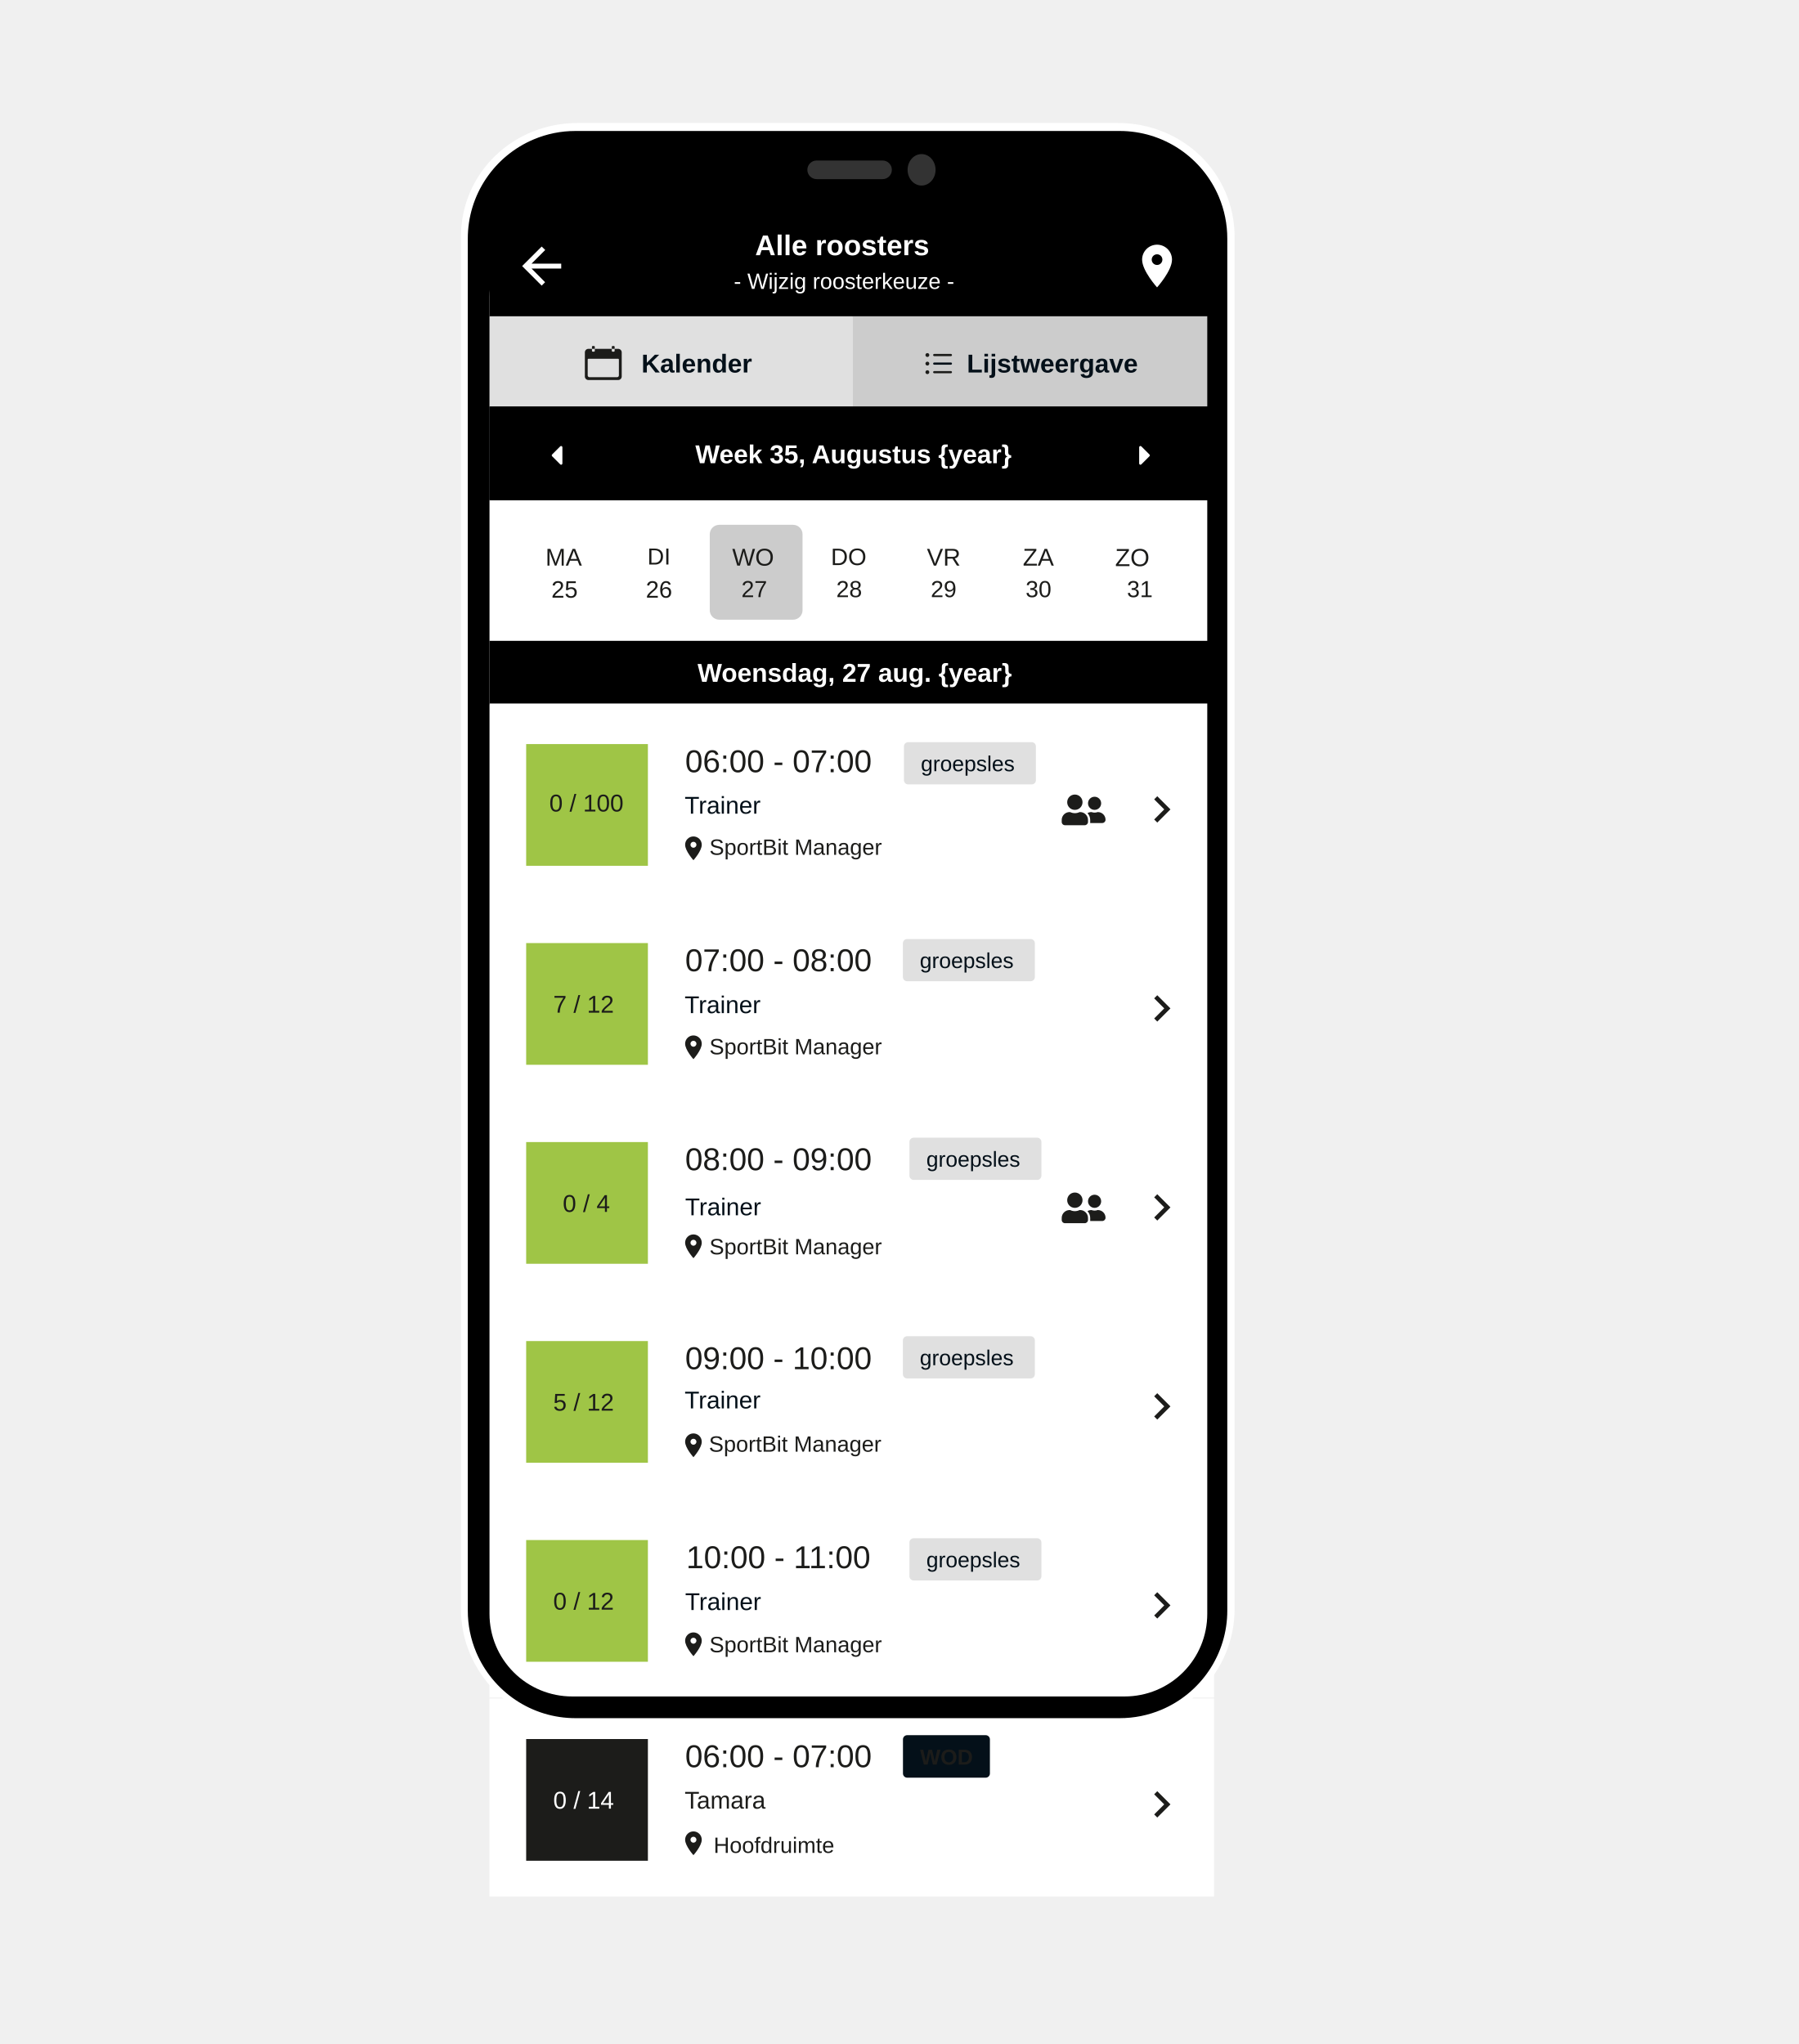
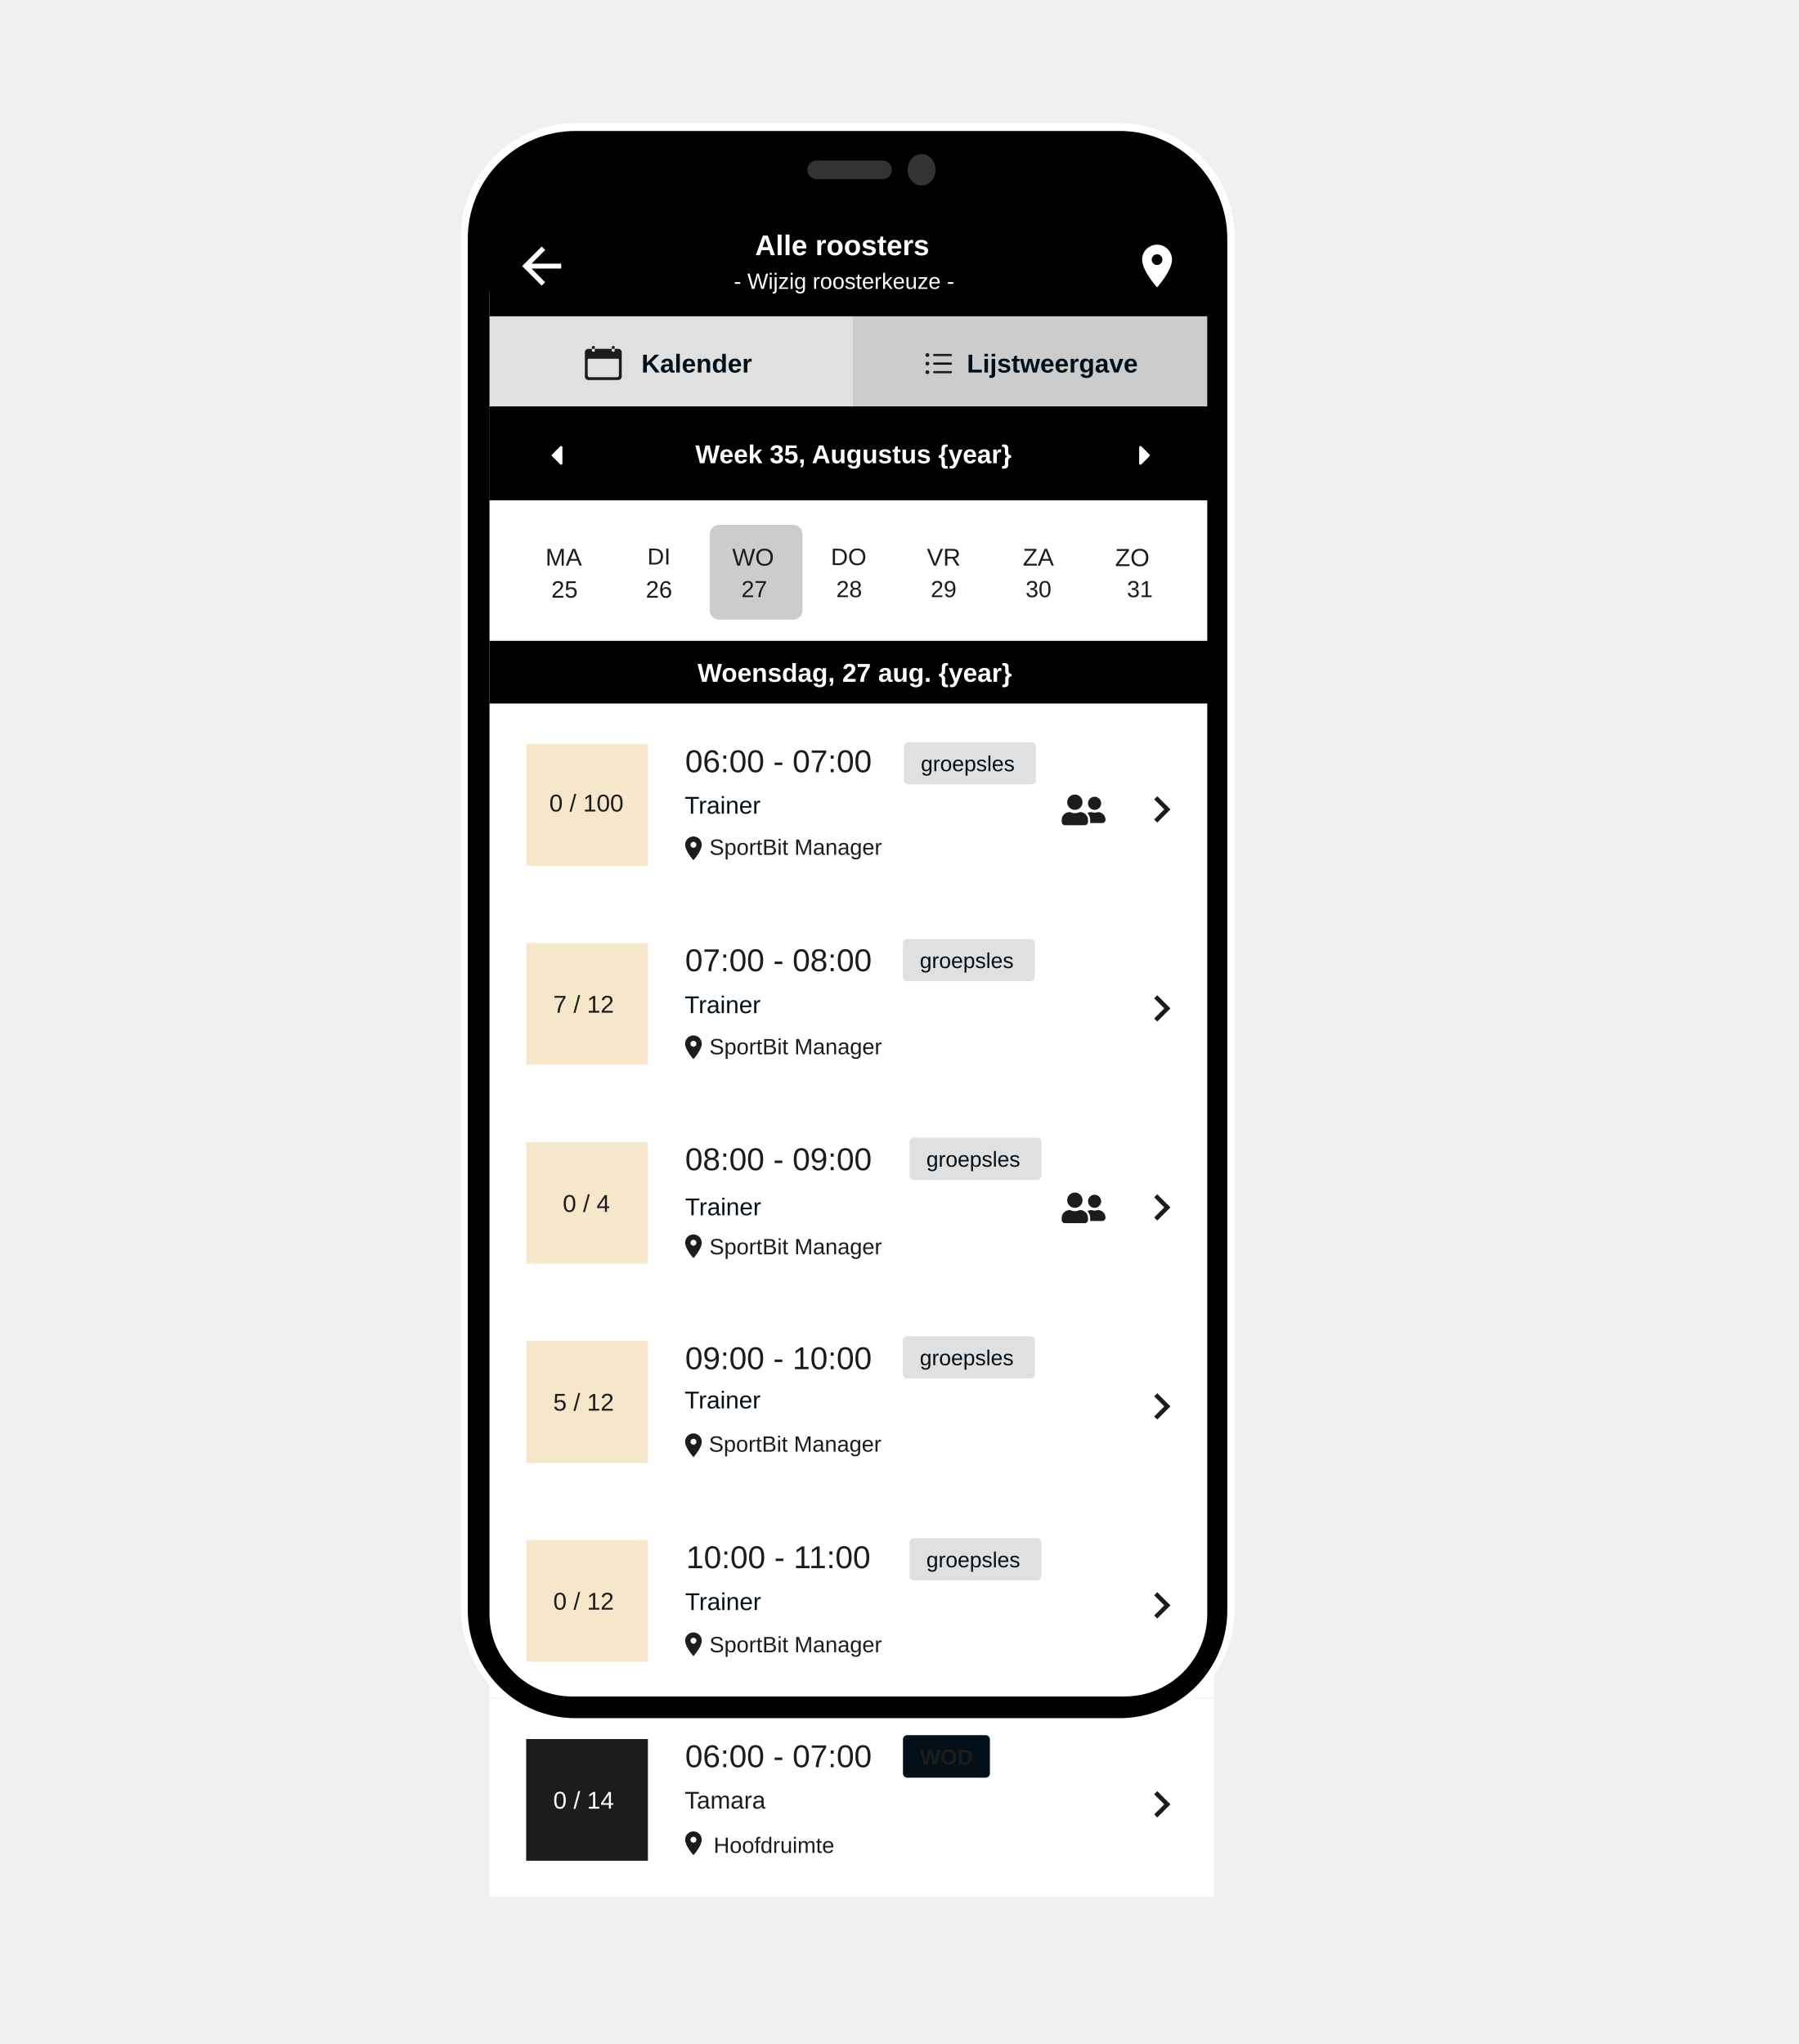
<svg xmlns="http://www.w3.org/2000/svg" id="Laag_1" version="1.1" viewBox="-285 -65 3408 3873" class="svgviewbox" width="100%" height="100%">
  <g class="device">
    <path id="Path_1440" data-name="Path 1440" d="M221.365 -5h1023.066c122.256 0 221.369 94.109 221.369 216.365V2809.8c0 122.256 -99.109 221.365 -221.365 221.365H221.365C99.109 3031.164 0 2932.055 0 2809.8V211.365C0 89.109 99.109 -5 221.365 -5" transform="translate(588.218 173.036)" fill="#fff" />
    <path id="NoPath_-_Copy_6_" data-name="NoPath - Copy (6)" d="M202.391 0h1008.793c111.778 0 202.391 90.614 202.391 202.391v2583.648c0 111.778 -90.614 202.391 -202.391 202.391H202.391C90.614 2988.43 0 2897.816 0 2786.039V202.391C0 90.614 90.614 0 202.391 0" transform="translate(602.844 184.767)" fill="#fff" />
    <g id="Group_1394" data-name="Group 1394" transform="translate(-980.748 -279.09)">
      <g id="Group_1391" data-name="Group 1391" transform="translate(1620 482)">
        <g id="Group_2" data-name="Group 2">
          <g id="Group_1534" data-name="Group 1534" transform="translate(3.033 1.898)">
            <path id="Path_1508" data-name="Path 1508" class="tabbarColor" d="M0 150A150 150 0 0 1 150 0h1026a150 150 0 0 1 200 150v180H0Z" />
            <path id="Icon_ionic-md-arrow-back" data-name="Icon ionic-md-arrow-back" d="M80.035 38.378H23.8L49.718 12.456l-6.713 -6.48L5.976 43.006l37.029 37.029 6.479 -6.48L23.8 47.634h56.235Z" transform="translate(55.919 191.365)" fill="#fff" />
            <path id="Icon_material-location-on" data-name="Icon material-location-on" d="M35.828 3A28.308 28.308 0 0 0 7.5 31.328c0 21.246 28.328 52.608 28.328 52.608s28.328 -31.363 28.328 -52.608A28.308 28.308 0 0 0 35.828 3m0 38.444a10.117 10.117 0 1 1 10.117 -10.116 10.12 10.12 0 0 1 -10.117 10.116" transform="translate(1228.943 190.817)" fill="#fff" />
            <g id="Group_34" data-name="Group 34" transform="translate(460.906 160.762)">
              <text id="Alle_roosters" data-name="Alle roosters" transform="translate(207.348 53)" fill="#fff" font-size="54" font-family="Arial-BoldMT, Arial" font-weight="700">
                <tspan x="-165" y="0">Alle roosters</tspan>
              </text>
              <text id="_-_Wijzig_roosterkeuze_-" data-name="- Wijzig roosterkeuze -" transform="translate(211 116.818)" fill="#fff" font-size="42" font-family="ArialMT, Arial">
                <tspan x="-209" y="0">- Wijzig roosterkeuze -</tspan>
              </text>
            </g>
            <path id="Path_125" data-name="Path 125" d="M0 0h1372.761v120.8H0Z" transform="translate(0 944.46)" class="divider" />
            <text id="Woensdag_28_aug._{year}" data-name="Woensdag, 27 aug. {year}" transform="translate(677.222 1022.079)" fill="#fff" font-size="49" font-family="Arial-BoldMT, Arial" font-weight="700">
              <tspan x="-283" y="0" class="year">Woensdag, 27 aug. {year}</tspan>
            </text>
            <path id="Path_83" data-name="Path 83" d="M0 0h688.211v172.053H0Z" transform="translate(0 329.463)" fill="#e0e0e0" />
            <g id="Group_5" data-name="Group 5" transform="translate(180.747 385.795)">
              <text id="Kalender" transform="translate(212.075 50.239)" fill="#041019" font-size="49" font-family="Arial-BoldMT, Arial" font-weight="700">
                <tspan x="-105" y="0">Kalender</tspan>
              </text>
              <g id="Icon_ionic-ios-calendar" data-name="Icon ionic-ios-calendar">
                <path id="Path_16" data-name="Path 16" d="M66.5 6.75h-6.713v4.029a1.35 1.35 0 0 1 -1.343 1.343h-2.686a1.35 1.35 0 0 1 -1.343 -1.343V6.75h-32.237v4.029a1.35 1.35 0 0 1 -1.343 1.343H18.15a1.35 1.35 0 0 1 -1.343 -1.343V6.75H10.091A6.737 6.737 0 0 0 3.375 13.466v45.667a6.737 6.737 0 0 0 6.716 6.716H66.5a6.737 6.737 0 0 0 6.716 -6.716V13.466A6.737 6.737 0 0 0 66.5 6.75m1.343 50.367a3.37 3.37 0 0 1 -3.357 3.357H12.105a3.37 3.37 0 0 1 -3.357 -3.357V26.9a1.35 1.35 0 0 1 1.343 -1.343H66.5a1.35 1.35 0 0 1 1.346 1.343Z" transform="translate(-3.375 -1.377)" fill="#1c1c1a" />
                <path id="Path_17" data-name="Path 17" d="M14.372 5.843A1.35 1.35 0 0 0 13.029 4.5H10.342A1.35 1.35 0 0 0 9 5.843v4.03h5.373Z" transform="translate(4.431 -4.5)" fill="#1c1c1a" />
                <path id="Path_18" data-name="Path 18" d="M30.122 5.843A1.35 1.35 0 0 0 28.779 4.5h-2.686A1.35 1.35 0 0 0 24.75 5.843v4.03h5.373Z" transform="translate(26.29 -4.5)" fill="#1c1c1a" />
              </g>
            </g>
            <path id="Rectangle_9" data-name="Rectangle 9" transform="translate(688.191 329.444)" fill="#ccc" d="M0 0h688.191v171.85H0z" />
            <g id="Group_8" data-name="Group 8" transform="translate(825.975 388.048)">
              <text id="Lijstweergave" transform="translate(240.413 48)" fill="#041019" font-size="49" font-family="Arial-BoldMT, Arial" font-weight="700">
                <tspan x="-162" y="0">Lijstweergave</tspan>
              </text>
              <g id="Icon_ionic-ios-list" data-name="Icon ionic-ios-list" transform="translate(0 11.202)">
                <path id="Path_10" data-name="Path 10" d="M11.832 19.7a3.666 3.666 0 1 1 -3.666 -3.666 3.666 3.666 0 0 1 3.666 3.666" transform="translate(-4.5 .203)" fill="#1c1c1a" />
                <path id="Path_11" data-name="Path 11" d="M11.832 10.977A3.666 3.666 0 1 1 8.166 7.313a3.666 3.666 0 0 1 3.666 3.665" transform="translate(-4.5 -7.313)" fill="#1c1c1a" />
                <path id="Path_12" data-name="Path 12" d="M11.832 28.416A3.666 3.666 0 1 1 8.166 24.75a3.666 3.666 0 0 1 3.666 3.666" transform="translate(-4.5 7.719)" fill="#1c1c1a" />
                <path id="Path_13" data-name="Path 13" d="M45.921 16.875H14.435a2.095 2.095 0 1 0 0 4.189h31.486a2.095 2.095 0 1 0 0 -4.189" transform="translate(2.258 .93)" fill="#041019" />
                <path id="Path_14" data-name="Path 14" d="M45.921 25.594H14.435a2.095 2.095 0 1 0 0 4.189h31.486a2.095 2.095 0 1 0 0 -4.189" transform="translate(2.258 8.446)" fill="#1c1c1a" />
                <path id="Path_15" data-name="Path 15" d="M14.435 12.346h31.486a2.095 2.095 0 1 0 0 -4.189H14.435a2.095 2.095 0 1 0 0 4.189" transform="translate(2.258 -6.585)" fill="#1c1c1a" />
              </g>
            </g>
            <g id="Group_6" data-name="Group 6" transform="translate(0 501.294)">
              <path id="Rectangle_99" data-name="Rectangle 99" fill="#041019" d="M0 0h1372.423v175.809H0z" />
              <path class="tabbarColor" id="Path_1507" data-name="Path 1507" d="M0 0h1376.381v177.809H0Z" transform="translate(0 -1)" opacity="1" />
              <text id="Week_36_Augustus_{year}" data-name="Week 36, Augustus {year}" transform="translate(675.007 106.603)" fill="#fff" font-size="49" font-family="Arial-BoldMT, Arial" font-weight="700">
                <tspan x="-285" y="0" class="year">Week 35, Augustus {year}</tspan>
              </text>
              <path id="Icon_awesome-caret-left" data-name="Icon awesome-caret-left" d="M21.811 9.941v30.772a2.393 2.393 0 0 1 -4.082 1.686L2.341 27.018a2.387 2.387 0 0 1 0 -3.382L17.727 8.25a2.393 2.393 0 0 1 4.082 1.691" transform="translate(116.377 66.411)" fill="#fff" />
              <path id="Icon_awesome-caret-left-2" data-name="Icon awesome-caret-left" d="M20.17 2.4v30.769a2.393 2.393 0 0 1 -4.082 1.691L0.7 19.474a2.387 2.387 0 0 1 0 -3.382L16.087 0.705a2.393 2.393 0 0 1 4.082 1.695" transform="rotate(180 625.531 54.76)" fill="#fff" />
            </g>
            <g id="Group_9" data-name="Group 9" transform="translate(106.119 724.619)">
              <path id="Rectangle_13" data-name="Rectangle 13" transform="translate(311.23)" fill="#ccc" d="M18 0h139.809a18 18 0 0 1 18 18v143.769a18 18 0 0 1 -18 18H18a18 18 0 0 1 -18 -18V18A18 18 0 0 1 18 0" />
              <g id="Group_1527" data-name="Group 1527" transform="translate(0 33.261)">
                <text id="MA" transform="translate(35 44)" fill="#1c1c1a" font-size="46" font-family="ArialMT, Arial">
                  <tspan x="-35" y="0">MA</tspan>
                </text>
                <text id="_26" data-name="26" transform="translate(36.087 104.771)" fill="#1c1c1a" font-size="45" font-family="ArialMT, Arial">
                  <tspan x="-25" y="0">25</tspan>
                </text>
              </g>
              <g id="Group_1528" data-name="Group 1528" transform="translate(190.064 33.261)">
                <text id="DI" transform="translate(24.96 42)" fill="#1c1c1a" font-size="44" font-family="ArialMT, Arial">
                  <tspan x="-22" y="0">DI</tspan>
                </text>
                <text id="_27" data-name="27" transform="translate(25 104.771)" fill="#1c1c1a" font-size="45" font-family="ArialMT, Arial">
                  <tspan x="-25" y="0">26</tspan>
                </text>
              </g>
              <g id="Group_1529" data-name="Group 1529" transform="translate(354.786 33.261)">
                <text id="WO" transform="translate(39 44)" fill="#1c1c1a" font-size="46" font-family="ArialMT, Arial">
                  <tspan x="-40" y="0">WO</tspan>
                </text>
                <text id="_28" data-name="28" transform="translate(41.302 103.771)" fill="#1c1c1a" font-size="44" font-family="ArialMT, Arial">
                  <tspan x="-25" y="0">27</tspan>
                </text>
              </g>
              <g id="Group_1530" data-name="Group 1530" transform="translate(541.683 33.261)">
                <text id="DO" transform="translate(33 43)" fill="#1c1c1a" font-size="45" font-family="ArialMT, Arial">
                  <tspan x="-34" y="0">DO</tspan>
                </text>
                <text id="_29" data-name="29" transform="translate(34.174 103.771)" fill="#1c1c1a" font-size="44" font-family="ArialMT, Arial">
                  <tspan x="-25" y="0">28</tspan>
                </text>
              </g>
              <g id="Group_1531" data-name="Group 1531" transform="translate(724.619 33.261)">
                <text id="VR" transform="translate(30 44)" fill="#1c1c1a" font-size="46" font-family="ArialMT, Arial">
                  <tspan x="-32" y="0">VR</tspan>
                </text>
                <text id="_30" data-name="30" transform="translate(30.214 103.771)" fill="#1c1c1a" font-size="44" font-family="ArialMT, Arial">
                  <tspan x="-25" y="0">29</tspan>
                </text>
              </g>
              <g id="Group_1532" data-name="Group 1532" transform="translate(904.389 33.261)">
                <text id="ZA" transform="translate(29 44)" fill="#1c1c1a" font-size="46" font-family="ArialMT, Arial">
                  <tspan x="-29" y="0">ZA</tspan>
                </text>
                <text id="_31" data-name="31" transform="translate(30.214 103.771)" fill="#1c1c1a" font-size="44" font-family="ArialMT, Arial">
                  <tspan x="-25" y="0">30</tspan>
                </text>
              </g>
              <g id="Group_1533" data-name="Group 1533" transform="translate(1080.198 33.261)">
                <text id="ZO" transform="translate(32 45)" fill="#1c1c1a" font-size="47" font-family="ArialMT, Arial">
                  <tspan x="-33" y="0">ZO</tspan>
                </text>
                <text id="_1" data-name="1" transform="translate(33.382 103.771)" fill="#1c1c1a" font-size="44" font-family="ArialMT, Arial">
                  <tspan x="-12" y="0">31</tspan>
                </text>
              </g>
            </g>
            <g id="Group_1677" data-name="Group 1677" transform="translate(0 1063.209)">
              <path id="Rectangle_142" data-name="Rectangle 142" fill="#fff" d="M0 0h1372.761v375.221H0z" />
-               <path id="Path_1505" data-name="Path 1505" d="M0 0h230.624v230.624H0Z" transform="translate(69.553 76.875)" fill="#9fc546" />
+               <path id="Path_1505" data-name="Path 1505" d="M0 0h230.624v230.624H0Z" transform="translate(69.553 76.875)" fill="#f6e7cb " />
              <text id="_06:00_-_07:00" data-name="06:00 - 07:00" transform="translate(547.731 130.214)" fill="#1c1c1a" font-size="60" font-family="ArialMT, Arial">
                <tspan x="-177" y="0">06:00 - 07:00</tspan>
              </text>
              <g id="Trainer_naam" data-name="Trainer naam" transform="translate(369.73 164.731)">
                <text id="Trainer" transform="translate(0 44)" fill="#041019" font-size="46" font-family="ArialMT, Arial">
                  <tspan x="0" y="0" class="trainer">Trainer</tspan>
                </text>
              </g>
              <path id="Icon_material-location-on-2" data-name="Icon material-location-on" d="M23.262 3A15.75 15.75 0 0 0 7.5 18.762c0 11.821 15.762 29.273 15.762 29.273S39.025 30.584 39.025 18.762A15.75 15.75 0 0 0 23.262 3m0 21.391a5.629 5.629 0 1 1 5.629 -5.629 5.63 5.63 0 0 1 -5.629 5.629" transform="translate(363.188 248.883)" fill="#1c1c1a" />
              <path id="Icon_material-keyboard-arrow-right" data-name="Icon material-keyboard-arrow-right" d="m12.885 52.665 19.047 -19.087 -19.047 -19.087 5.864 -5.864L43.7 33.578 18.749 58.529Z" transform="translate(1246.436 167.089)" fill="#1c1c1a" />
              <text id="_0_100" data-name="0 / 100" transform="translate(113.365 204.611)" fill="#1c1c1a" font-size="46" font-family="ArialMT, Arial">
                <tspan x="0" y="0">0 / 100</tspan>
              </text>
            </g>
            <g id="Group_7" data-name="Group 7" transform="translate(0 1440.261)">
              <path id="Rectangle_142-2" data-name="Rectangle 142" fill="#fff" d="M0 0h1372.761v375.221H0z" />
-               <path id="Path_1498" data-name="Path 1498" d="M0 0h230.624v230.624H0Z" transform="translate(69.553 76.875)" fill="#9fc546" />
+               <path id="Path_1498" data-name="Path 1498" d="M0 0h230.624v230.624H0Z" transform="translate(69.553 76.875)" fill="#f6e7cb " />
              <text id="_07:00_-_08:00" data-name="07:00 - 08:00" transform="translate(547.73 130.214)" fill="#1c1c1a" font-size="60" font-family="ArialMT, Arial">
                <tspan x="-177" y="0">07:00 - 08:00</tspan>
              </text>
              <path id="Icon_material-location-on-3" data-name="Icon material-location-on" d="M23.262 3A15.75 15.75 0 0 0 7.5 18.762c0 11.821 15.762 29.273 15.762 29.273S39.025 30.584 39.025 18.762A15.75 15.75 0 0 0 23.262 3m0 21.391a5.629 5.629 0 1 1 5.629 -5.629 5.63 5.63 0 0 1 -5.629 5.629" transform="translate(363.188 248.882)" fill="#1c1c1a" />
              <path id="Icon_material-keyboard-arrow-right-2" data-name="Icon material-keyboard-arrow-right" d="m12.885 52.665 19.047 -19.087 -19.047 -19.087 5.864 -5.864L43.7 33.578 18.749 58.529Z" transform="translate(1246.436 167.088)" fill="#1c1c1a" />
              <text id="_7_12" data-name="7 / 12" transform="translate(120.803 208.731)" fill="#1c1c1a" font-size="46" font-family="ArialMT, Arial">
                <tspan x="0" y="0">7 / 12</tspan>
              </text>
              <g id="Workout_naam_2" data-name="Workout naam 2" transform="translate(783.255 69.214)">
                <g id="Workout_naam" data-name="Workout naam">
                  <g id="Event_afkorting" data-name="Event afkorting">
                    <g id="Group_1671" data-name="Group 1671" transform="translate(.134 -.643)">
                      <path id="Rectangle_15" data-name="Rectangle 15" transform="translate(-.134 .643)" fill="#e0e0e0" d="M8 0h234a8 8 0 0 1 8 8v64a8 8 0 0 1 -8 8H8A8 8 0 0 1 0 72V8A8 8 0 0 1 8 0" />
                      <text id="groepsles" transform="translate(31.866 55.643)" fill="#041019" font-size="41" font-family="ArialMT, Arial">
                        <tspan x="0" y="0">groepsles</tspan>
                      </text>
                    </g>
                  </g>
                </g>
              </g>
              <g id="Trainer_naam-2" data-name="Trainer naam" transform="translate(369.678 165.63)">
                <text id="Trainer-2" data-name="Trainer" transform="translate(0 44)" fill="#041019" font-size="46" font-family="ArialMT, Arial">
                  <tspan x="0" y="0" class="trainer">Trainer</tspan>
                </text>
              </g>
            </g>
            <g id="Group_7-2" data-name="Group 7" transform="translate(0 1817.313)">
              <path id="Rectangle_142-3" data-name="Rectangle 142" fill="#fff" d="M0 0h1372.761v375.221H0z" />
-               <path id="Path_1514" data-name="Path 1514" d="M0 0h230.624v230.624H0Z" transform="translate(69.553 76.875)" fill="#9fc546" />
+               <path id="Path_1514" data-name="Path 1514" d="M0 0h230.624v230.624H0Z" transform="translate(69.553 76.875)" fill="#f6e7cb " />
              <text id="_08:00_-_09:00" data-name="08:00 - 09:00" transform="translate(547.73 130.214)" fill="#1c1c1a" font-size="60" font-family="ArialMT, Arial">
                <tspan x="-177" y="0">08:00 - 09:00</tspan>
              </text>
              <path id="Icon_material-location-on-4" data-name="Icon material-location-on" d="M23.262 3A15.75 15.75 0 0 0 7.5 18.762c0 11.821 15.762 29.273 15.762 29.273S39.025 30.584 39.025 18.762A15.75 15.75 0 0 0 23.262 3m0 21.391a5.629 5.629 0 1 1 5.629 -5.629 5.63 5.63 0 0 1 -5.629 5.629" transform="translate(363.188 248.882)" fill="#1c1c1a" />
              <path id="Icon_material-keyboard-arrow-right-3" data-name="Icon material-keyboard-arrow-right" d="m12.885 52.665 19.047 -19.087 -19.047 -19.087 5.864 -5.864L43.7 33.578 18.749 58.529Z" transform="translate(1246.436 167.088)" fill="#1c1c1a" />
              <text id="_0_4" data-name="0 / 4" transform="translate(138.865 209.187)" fill="#1c1c1a" font-size="46" font-family="ArialMT, Arial">
                <tspan x="0" y="0">0 / 4</tspan>
              </text>
              <g id="Event_locatie" data-name="Event locatie" transform="translate(416.678 251.579)">
                <text id="CrossFit_Kampen" data-name="SportBit Manager" transform="translate(0 38)" fill="#1c1c1a" font-size="42" font-family="ArialMT, Arial">
                  <tspan x="0" y="0" class="brandname">SportBit Manager</tspan>
                </text>
              </g>
              <g id="Trainer_naam-3" data-name="Trainer naam" transform="translate(370.678 171.579)">
                <text id="Trainer-3" data-name="Trainer" transform="translate(0 44)" fill="#041019" font-size="46" font-family="ArialMT, Arial">
                  <tspan x="0" y="0" class="trainer">Trainer</tspan>
                </text>
              </g>
              <g id="Workout_naam_2-2" data-name="Workout naam 2" transform="translate(795.678 68.579)">
                <g id="Workout_naam-2" data-name="Workout naam">
                  <g id="Event_afkorting-2" data-name="Event afkorting">
                    <g id="Group_1671-2" data-name="Group 1671" transform="translate(.134 -.643)">
                      <path id="Rectangle_15-2" data-name="Rectangle 15" transform="translate(-.134 .643)" fill="#e0e0e0" d="M8 0h234a8 8 0 0 1 8 8v64a8 8 0 0 1 -8 8H8A8 8 0 0 1 0 72V8A8 8 0 0 1 8 0" />
                      <text id="groepsles-2" data-name="groepsles" transform="translate(31.866 55.643)" fill="#041019" font-size="41" font-family="ArialMT, Arial">
                        <tspan x="0" y="0">groepsles</tspan>
                      </text>
                    </g>
                  </g>
                </g>
              </g>
            </g>
            <g id="Group_7-3" data-name="Group 7" transform="translate(0 2194.365)">
              <path id="Rectangle_142-4" data-name="Rectangle 142" fill="#fff" d="M0 0h1372.761v375.221H0z" />
-               <path id="Path_1499" data-name="Path 1499" d="M0 0h230.624v230.624H0Z" transform="translate(69.553 76.875)" fill="#9fc546" />
+               <path id="Path_1499" data-name="Path 1499" d="M0 0h230.624v230.624H0Z" transform="translate(69.553 76.875)" fill="#f6e7cb " />
              <text id="_09:00_-_10:00" data-name="09:00 - 10:00" transform="translate(547.73 130.214)" fill="#1c1c1a" font-size="60" font-family="ArialMT, Arial">
                <tspan x="-177" y="0">09:00 - 10:00</tspan>
              </text>
              <path id="Icon_material-location-on-5" data-name="Icon material-location-on" d="M23.262 3A15.75 15.75 0 0 0 7.5 18.762c0 11.821 15.762 29.273 15.762 29.273S39.025 30.584 39.025 18.762A15.75 15.75 0 0 0 23.262 3m0 21.391a5.629 5.629 0 1 1 5.629 -5.629 5.63 5.63 0 0 1 -5.629 5.629" transform="translate(363.188 248.882)" fill="#1c1c1a" />
              <path id="Icon_material-keyboard-arrow-right-4" data-name="Icon material-keyboard-arrow-right" d="m12.885 52.665 19.047 -19.087 -19.047 -19.087 5.864 -5.864L43.7 33.578 18.749 58.529Z" transform="translate(1246.436 167.088)" fill="#1c1c1a" />
              <text id="_5_12" data-name="5 / 12" transform="translate(120.803 208.731)" fill="#1c1c1a" font-size="46" font-family="ArialMT, Arial">
                <tspan x="0" y="0">5 / 12</tspan>
              </text>
              <g id="Group_1674" data-name="Group 1674" transform="translate(783.389 68.071)">
                <g id="Workout_naam-3" data-name="Workout naam" transform="translate(-.134 -.357)">
                  <g id="Event_afkorting-3" data-name="Event afkorting">
                    <g id="Group_1671-3" data-name="Group 1671" transform="translate(.134 -.643)">
                      <path id="Rectangle_15-3" data-name="Rectangle 15" transform="translate(-.134 .643)" fill="#e0e0e0" d="M8 0h234a8 8 0 0 1 8 8v64a8 8 0 0 1 -8 8H8A8 8 0 0 1 0 72V8A8 8 0 0 1 8 0" />
                      <text id="groepsles-3" data-name="groepsles" transform="translate(31.866 55.643)" fill="#041019" font-size="41" font-family="ArialMT, Arial">
                        <tspan x="0" y="0">groepsles</tspan>
                      </text>
                    </g>
                  </g>
                </g>
              </g>
              <g id="Trainer_naam-4" data-name="Trainer naam" transform="translate(369.678 160.527)">
                <text id="Trainer-4" data-name="Trainer" transform="translate(0 44)" fill="#041019" font-size="46" font-family="ArialMT, Arial">
                  <tspan x="0" y="0" class="trainer">Trainer</tspan>
                </text>
              </g>
            </g>
            <g id="Group_7-4" data-name="Group 7" transform="translate(0 2571.416)">
              <path id="Rectangle_142-5" data-name="Rectangle 142" fill="#fff" d="M0 0h1372.761v375.221H0z" />
-               <path id="Path_1500" data-name="Path 1500" d="M0 0h230.624v230.624H0Z" transform="translate(69.553 76.875)" fill="#9fc546" />
+               <path id="Path_1500" data-name="Path 1500" d="M0 0h230.624v230.624H0Z" transform="translate(69.553 76.875)" fill="#f6e7cb " />
              <text id="_10:00_-_11:00" data-name="10:00 - 11:00" transform="translate(547.73 130.214)" fill="#1c1c1a" font-size="60" font-family="ArialMT, Arial">
                <tspan x="-175" y="0">10:00 - 11:00</tspan>
              </text>
              <path id="Icon_material-location-on-6" data-name="Icon material-location-on" d="M23.262 3A15.75 15.75 0 0 0 7.5 18.762c0 11.821 15.762 29.273 15.762 29.273S39.025 30.584 39.025 18.762A15.75 15.75 0 0 0 23.262 3m0 21.391a5.629 5.629 0 1 1 5.629 -5.629 5.63 5.63 0 0 1 -5.629 5.629" transform="translate(363.188 248.882)" fill="#1c1c1a" />
              <path id="Icon_material-keyboard-arrow-right-5" data-name="Icon material-keyboard-arrow-right" d="m12.885 52.665 19.047 -19.087 -19.047 -19.087 5.864 -5.864L43.7 33.578 18.749 58.529Z" transform="translate(1246.436 167.088)" fill="#1c1c1a" />
              <text id="_0_12" data-name="0 / 12" transform="translate(120.803 208.731)" fill="#1c1c1a" font-size="46" font-family="ArialMT, Arial">
                <tspan x="0" y="0">0 / 12</tspan>
              </text>
              <g id="Event_locatie-2" data-name="Event locatie" transform="translate(416.678 251.475)">
                <text id="CrossFit_Kampen-2" data-name="SportBit Manager" transform="translate(0 38)" fill="#1c1c1a" font-size="42" font-family="ArialMT, Arial">
                  <tspan x="0" y="0" class="brandname">SportBit Manager</tspan>
                </text>
              </g>
              <g id="Trainer_naam-5" data-name="Trainer naam" transform="translate(370.678 165.475)">
                <text id="Trainer-5" data-name="Trainer" transform="translate(0 44)" fill="#041019" font-size="46" font-family="ArialMT, Arial">
                  <tspan x="0" y="0" class="trainer">Trainer</tspan>
                </text>
              </g>
              <g id="Workout_naam_2-3" data-name="Workout naam 2" transform="translate(795.678 73.475)">
                <g id="Workout_naam-4" data-name="Workout naam">
                  <g id="Event_afkorting-4" data-name="Event afkorting">
                    <g id="Group_1671-4" data-name="Group 1671" transform="translate(.134 -.643)">
                      <path id="Rectangle_15-4" data-name="Rectangle 15" transform="translate(-.134 .643)" fill="#e0e0e0" d="M8 0h234a8 8 0 0 1 8 8v64a8 8 0 0 1 -8 8H8A8 8 0 0 1 0 72V8A8 8 0 0 1 8 0" />
                      <text id="groepsles-4" data-name="groepsles" transform="translate(31.866 55.643)" fill="#041019" font-size="41" font-family="ArialMT, Arial">
                        <tspan x="0" y="0">groepsles</tspan>
                      </text>
                    </g>
                  </g>
                </g>
              </g>
            </g>
            <g id="Group_7-5" data-name="Group 7" transform="translate(0 2948.468)">
              <path id="Rectangle_142-6" data-name="Rectangle 142" fill="#fff" d="M0 0h1372.761v375.221H0z" />
              <path id="Rectangle_14" data-name="Rectangle 14" transform="translate(69.553 76.875)" fill="#1c1c1a" d="M0 0h230.624v230.624H0z" />
              <text id="_06:00_-_07:00-2" data-name="06:00 - 07:00" transform="translate(547.73 130.214)" fill="#1c1c1a" font-size="60" font-family="ArialMT, Arial">
                <tspan x="-177" y="0">06:00 - 07:00</tspan>
              </text>
              <text id="Tamara" transform="translate(369.73 208.731)" fill="#1c1c1a" font-size="46" font-family="ArialMT, Arial">
                <tspan x="0" y="0">Tamara</tspan>
              </text>
              <text id="Hoofdruimte" transform="translate(424.641 292.588)" fill="#1c1c1a" font-size="42" font-family="ArialMT, Arial">
                <tspan x="0" y="0">Hoofdruimte</tspan>
              </text>
              <path id="Icon_material-location-on-7" data-name="Icon material-location-on" d="M23.262 3A15.75 15.75 0 0 0 7.5 18.762c0 11.821 15.762 29.273 15.762 29.273S39.025 30.584 39.025 18.762A15.75 15.75 0 0 0 23.262 3m0 21.391a5.629 5.629 0 1 1 5.629 -5.629 5.63 5.63 0 0 1 -5.629 5.629" transform="translate(363.188 248.882)" fill="#1c1c1a" />
              <path id="Icon_material-keyboard-arrow-right-6" data-name="Icon material-keyboard-arrow-right" d="m12.885 52.665 19.047 -19.087 -19.047 -19.087 5.864 -5.864L43.7 33.578 18.749 58.529Z" transform="translate(1246.436 167.088)" fill="#1c1c1a" />
              <g id="Group_10" data-name="Group 10" transform="translate(783.389 69.553)">
                <path id="Rectangle_15-5" data-name="Rectangle 15" fill="#041019" d="M8 0h148.731a8 8 0 0 1 8 8v64.535a8 8 0 0 1 -8 8H8a8 8 0 0 1 -8 -8V8A8 8 0 0 1 8 0" />
                <text id="WOD" transform="translate(82.366 55.767)" fill="#1c1c1a" font-size="41" font-family="Arial-BoldMT, Arial" font-weight="700">
                  <tspan x="-50" y="0">WOD</tspan>
                </text>
              </g>
              <text id="_0_14" data-name="0 / 14" transform="translate(120.803 208.731)" fill="#fff" font-size="46" font-family="ArialMT, Arial">
                <tspan x="0" y="0">0 / 14</tspan>
              </text>
            </g>
            <path id="Icon_awesome-user-friends" data-name="Icon awesome-user-friends" d="M24.91 31.313A14.531 14.531 0 1 0 10.379 16.781 14.525 14.525 0 0 0 24.91 31.313m9.964 4.152h-1.074a20.063 20.063 0 0 1 -17.774 0h-1.08A14.95 14.95 0 0 0 0 50.409v3.738a6.23 6.23 0 0 0 6.228 6.228h37.365a6.23 6.23 0 0 0 6.228 -6.228v-3.738A14.95 14.95 0 0 0 34.875 35.462Zm27.4 -4.152a12.455 12.455 0 1 0 -12.454 -12.455 12.463 12.463 0 0 0 12.455 12.455Zm6.226 4.151h-0.493a16.375 16.375 0 0 1 -11.469 0h-0.493a14.375 14.375 0 0 0 -7.226 2 19 19 0 0 1 5.151 12.948v4.982c0 0.285 -0.065 0.557 -0.077 0.83h22.914a6.23 6.23 0 0 0 6.228 -6.228A14.525 14.525 0 0 0 68.5 35.462" transform="translate(1084.149 1233.46)" fill="#1c1c1a" />
            <path id="Icon_awesome-user-friends-2" data-name="Icon awesome-user-friends" d="M24.91 31.313A14.531 14.531 0 1 0 10.379 16.781 14.525 14.525 0 0 0 24.91 31.313m9.964 4.152h-1.074a20.063 20.063 0 0 1 -17.774 0h-1.08A14.95 14.95 0 0 0 0 50.409v3.738a6.23 6.23 0 0 0 6.228 6.228h37.365a6.23 6.23 0 0 0 6.228 -6.228v-3.738A14.95 14.95 0 0 0 34.875 35.462Zm27.4 -4.152a12.455 12.455 0 1 0 -12.454 -12.455 12.463 12.463 0 0 0 12.455 12.455Zm6.226 4.151h-0.493a16.375 16.375 0 0 1 -11.469 0h-0.493a14.375 14.375 0 0 0 -7.226 2 19 19 0 0 1 5.151 12.948v4.982c0 0.285 -0.065 0.557 -0.077 0.83h22.914a6.23 6.23 0 0 0 6.228 -6.228A14.525 14.525 0 0 0 68.5 35.462" transform="translate(1084.149 1987.564)" fill="#1c1c1a" />
            <g id="Workout_naam-5" data-name="Workout naam" transform="translate(785.255 1136.476)">
              <g id="Event_afkorting-5" data-name="Event afkorting">
                <g id="Group_1671-5" data-name="Group 1671" transform="translate(.134 -.643)">
                  <path id="Rectangle_15-6" data-name="Rectangle 15" transform="translate(-.134 .643)" fill="#e0e0e0" d="M8 0h234a8 8 0 0 1 8 8v64a8 8 0 0 1 -8 8H8A8 8 0 0 1 0 72V8A8 8 0 0 1 8 0" />
                  <text id="groepsles-5" data-name="groepsles" transform="translate(31.866 55.643)" fill="#041019" font-size="41" font-family="ArialMT, Arial">
                    <tspan x="0" y="0">groepsles</tspan>
                  </text>
                </g>
              </g>
            </g>
            <g id="Event_locatie-3" data-name="Event locatie" transform="translate(415.678 2442.892)">
              <text id="CrossFit_Kampen-3" data-name="SportBit Manager" transform="translate(0 38)" fill="#1c1c1a" font-size="42" font-family="ArialMT, Arial">
                <tspan x="0" y="0" class="brandname">SportBit Manager</tspan>
              </text>
            </g>
          </g>
          <g id="Event_locatie-4" data-name="Event locatie" transform="translate(419.711 1313.79)">
            <text id="CrossFit_Kampen-4" data-name="SportBit Manager" transform="translate(0 38)" fill="#1c1c1a" font-size="42" font-family="ArialMT, Arial">
              <tspan x="0" y="0" class="brandname">SportBit Manager</tspan>
            </text>
          </g>
          <g id="Event_locatie-5" data-name="Event locatie" transform="translate(419.711 1691.79)">
            <text id="CrossFit_Kampen-5" data-name="SportBit Manager" transform="translate(0 38)" fill="#1c1c1a" font-size="42" font-family="ArialMT, Arial">
              <tspan x="0" y="0" class="brandname">SportBit Manager</tspan>
            </text>
          </g>
        </g>
      </g>
    </g>
    <path id="Subtraction_5" data-name="Subtraction 5" d="M1234.9 3007.4H203.974a203.025 203.025 0 0 1 -114.044 -34.831 204.625 204.625 0 0 1 -73.9 -89.742A202.75 202.75 0 0 1 0 2803.43V203.97a203 203 0 0 1 34.835 -114.04 204.537 204.537 0 0 1 89.742 -73.9A202.75 202.75 0 0 1 203.974 0H1234.9a203.038 203.038 0 0 1 114.042 34.834 204.625 204.625 0 0 1 73.9 89.742 202.75 202.75 0 0 1 16.029 79.394v2599.46a203 203 0 0 1 -34.835 114.044 204.563 204.563 0 0 1 -89.741 73.9 202.75 202.75 0 0 1 -79.396 16.026M189.834 42.369a83.75 83.75 0 0 0 -13.246 1c-0.938 0.081 -9.131 0.807 -12.588 1.782 -1.224 0.34 -2.592 0.683 -4.044 1.047a111.25 111.25 0 0 0 -13.371 4.008l-1.718 0.664c-12.968 5.008 -29.1 11.239 -45.578 24.52a133.25 133.25 0 0 0 -24.273 25.8 183.5 183.5 0 0 0 -21.528 40.3c-8.59 21.864 -10.063 47.661 -11.49 72.61l-0.278 4.834c0.152 33.469 0.122 62.534 0.069 81.022a158.75 158.75 0 0 0 -0.681 14.7v2495.1a156.407 156.407 0 0 0 156.536 156.537h1046.743a156.407 156.407 0 0 0 156.54 -156.537V315.359h0.271l-3.743 -133.381c-0.027 -0.261 -2.759 -26.146 -9.3 -40.858a226.25 226.25 0 0 0 -12.428 -24.464 146 146 0 0 0 -18.637 -24.95c-10.476 -11.242 -24.981 -21.917 -41.945 -30.871 -4.662 -2.461 -21.091 -10.814 -36.71 -14.944 -4.579 -1.212 -4.876 -1.235 -6.528 -1.351h-0.051a72.5 72.5 0 0 1 -3.2 -0.291c-5.393 -0.6 -11.858 -0.78 -11.92 -0.782l-190.027 -0.459c-0.068 0 -0.3 -0.019 -0.653 -0.019 -2.581 0 -11.044 0.689 -11.582 9.556a65 65 0 0 0 0.7 11.444c0.461 3.847 0.9 7.482 0.522 10.329 -2.229 16.92 -5.863 23.77 -13.213 36.454a68.375 68.375 0 0 1 -12.158 15.582 53.125 53.125 0 0 1 -11.783 8.464 36.75 36.75 0 0 1 -12.421 4.181l-0.053 0.018 0.021 -0.016c-0.1 0.041 -0.135 0.053 -0.138 0.055s0.07 -0.022 0.117 -0.039c-3.2 1.655 -7.572 2.517 -11.082 3.211a75.625 75.625 0 0 1 -11.879 0.9h-0.037l-508.079 0.706h-0.006c-0.333 0 -11.831 -0.022 -19.45 -0.6a61.25 61.25 0 0 1 -11.619 -1.75 83.25 83.25 0 0 1 -17.379 -7.284 79.25 79.25 0 0 1 -14.94 -10.6 62 62 0 0 1 -13.084 -16.549c-6.667 -12.432 -9.64 -28.863 -10.961 -40.459 -0.222 -1.956 -0.4 -3.731 -0.58 -5.446l-0.005 -0.053c-0.716 -7.023 -1.19 -11.662 -3.184 -14.558S378.341 42.5 371.489 42.5h-2.189c-9.931 0 -41.446 -0.027 -70.965 -0.055 -41.152 -0.035 -87.791 -0.075 -108.501 -0.077" transform="translate(601.262 183.185)" />
    <path id="Rectangle_81" data-name="Rectangle 81" transform="translate(1244.555 239.111)" fill="#fff" opacity=".2" d="M17.665 0h124.761a17.663 17.663 0 0 1 17.665 17.665 17.663 17.663 0 0 1 -17.665 17.665H17.665A17.663 17.663 0 0 1 0 17.665 17.663 17.663 0 0 1 17.665 0" />
    <path id="Ellipse_27" data-name="Ellipse 27" transform="translate(1434.456 226.966)" fill="#fff" opacity=".2" d="M52.996 29.81a26.498 29.81 0 0 1 -26.499 29.81A26.498 29.81 0 0 1 0 29.81a26.498 29.81 0 0 1 52.996 0" />
  </g>
</svg>
